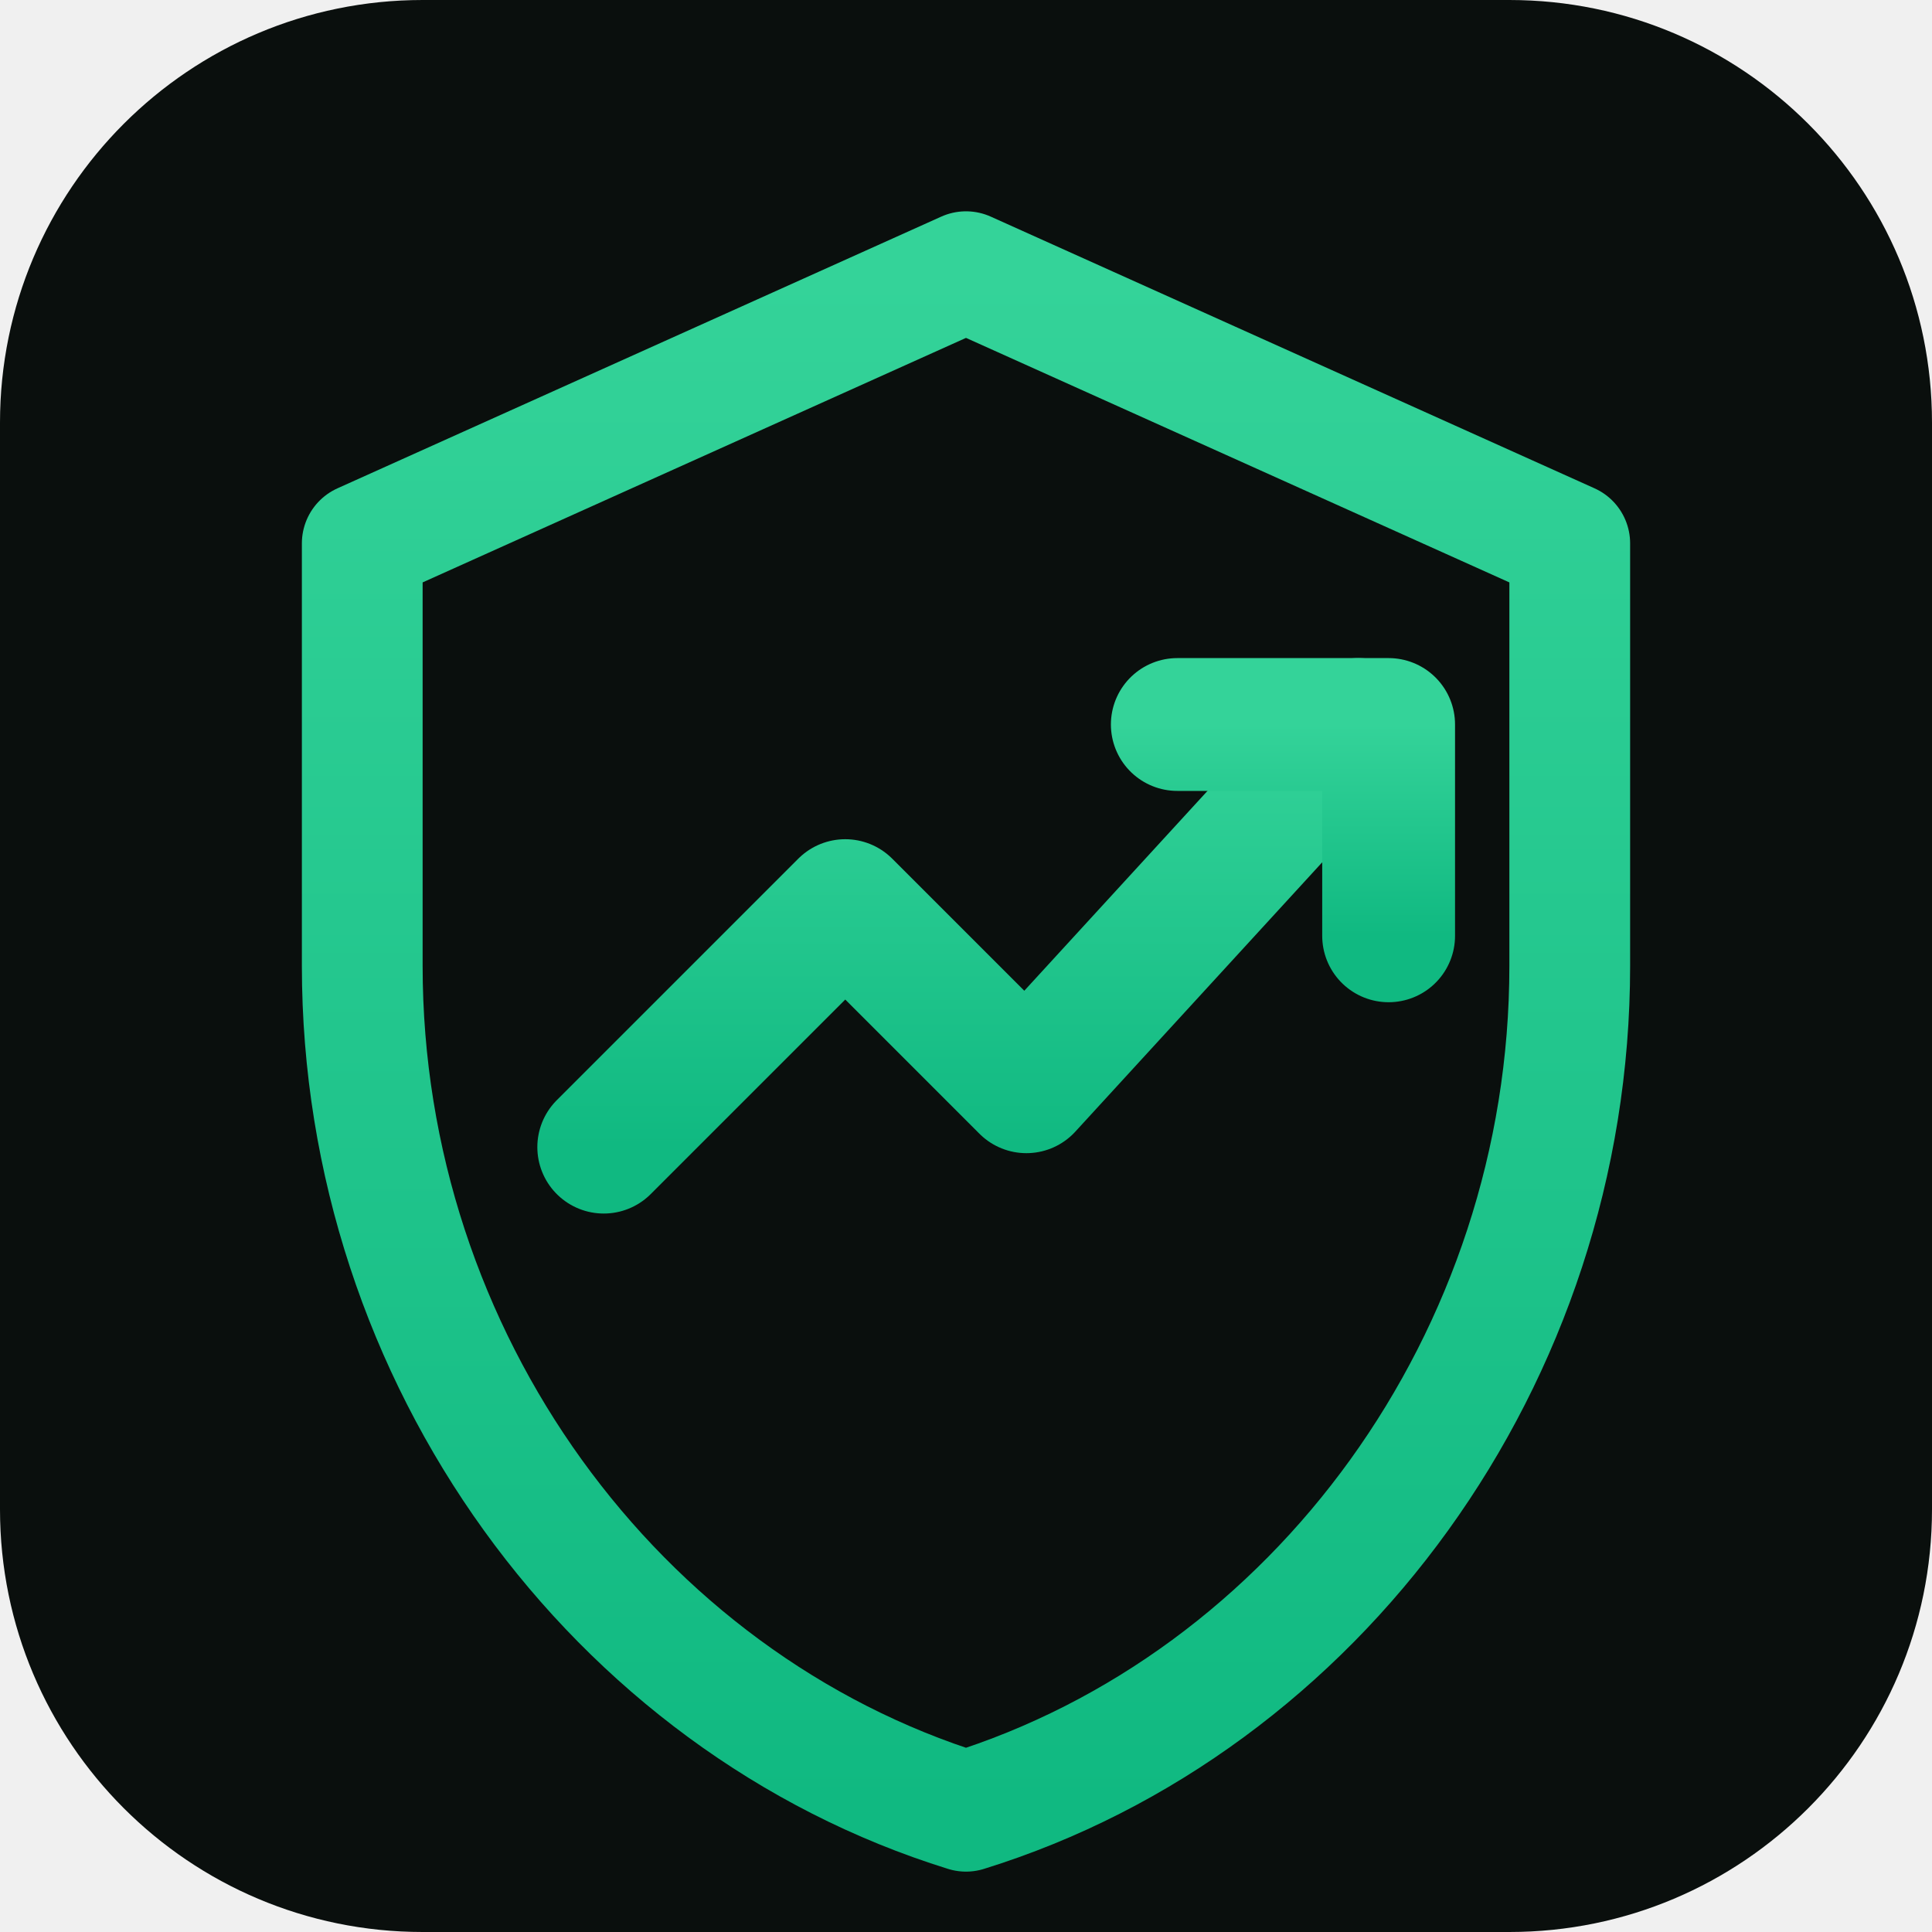
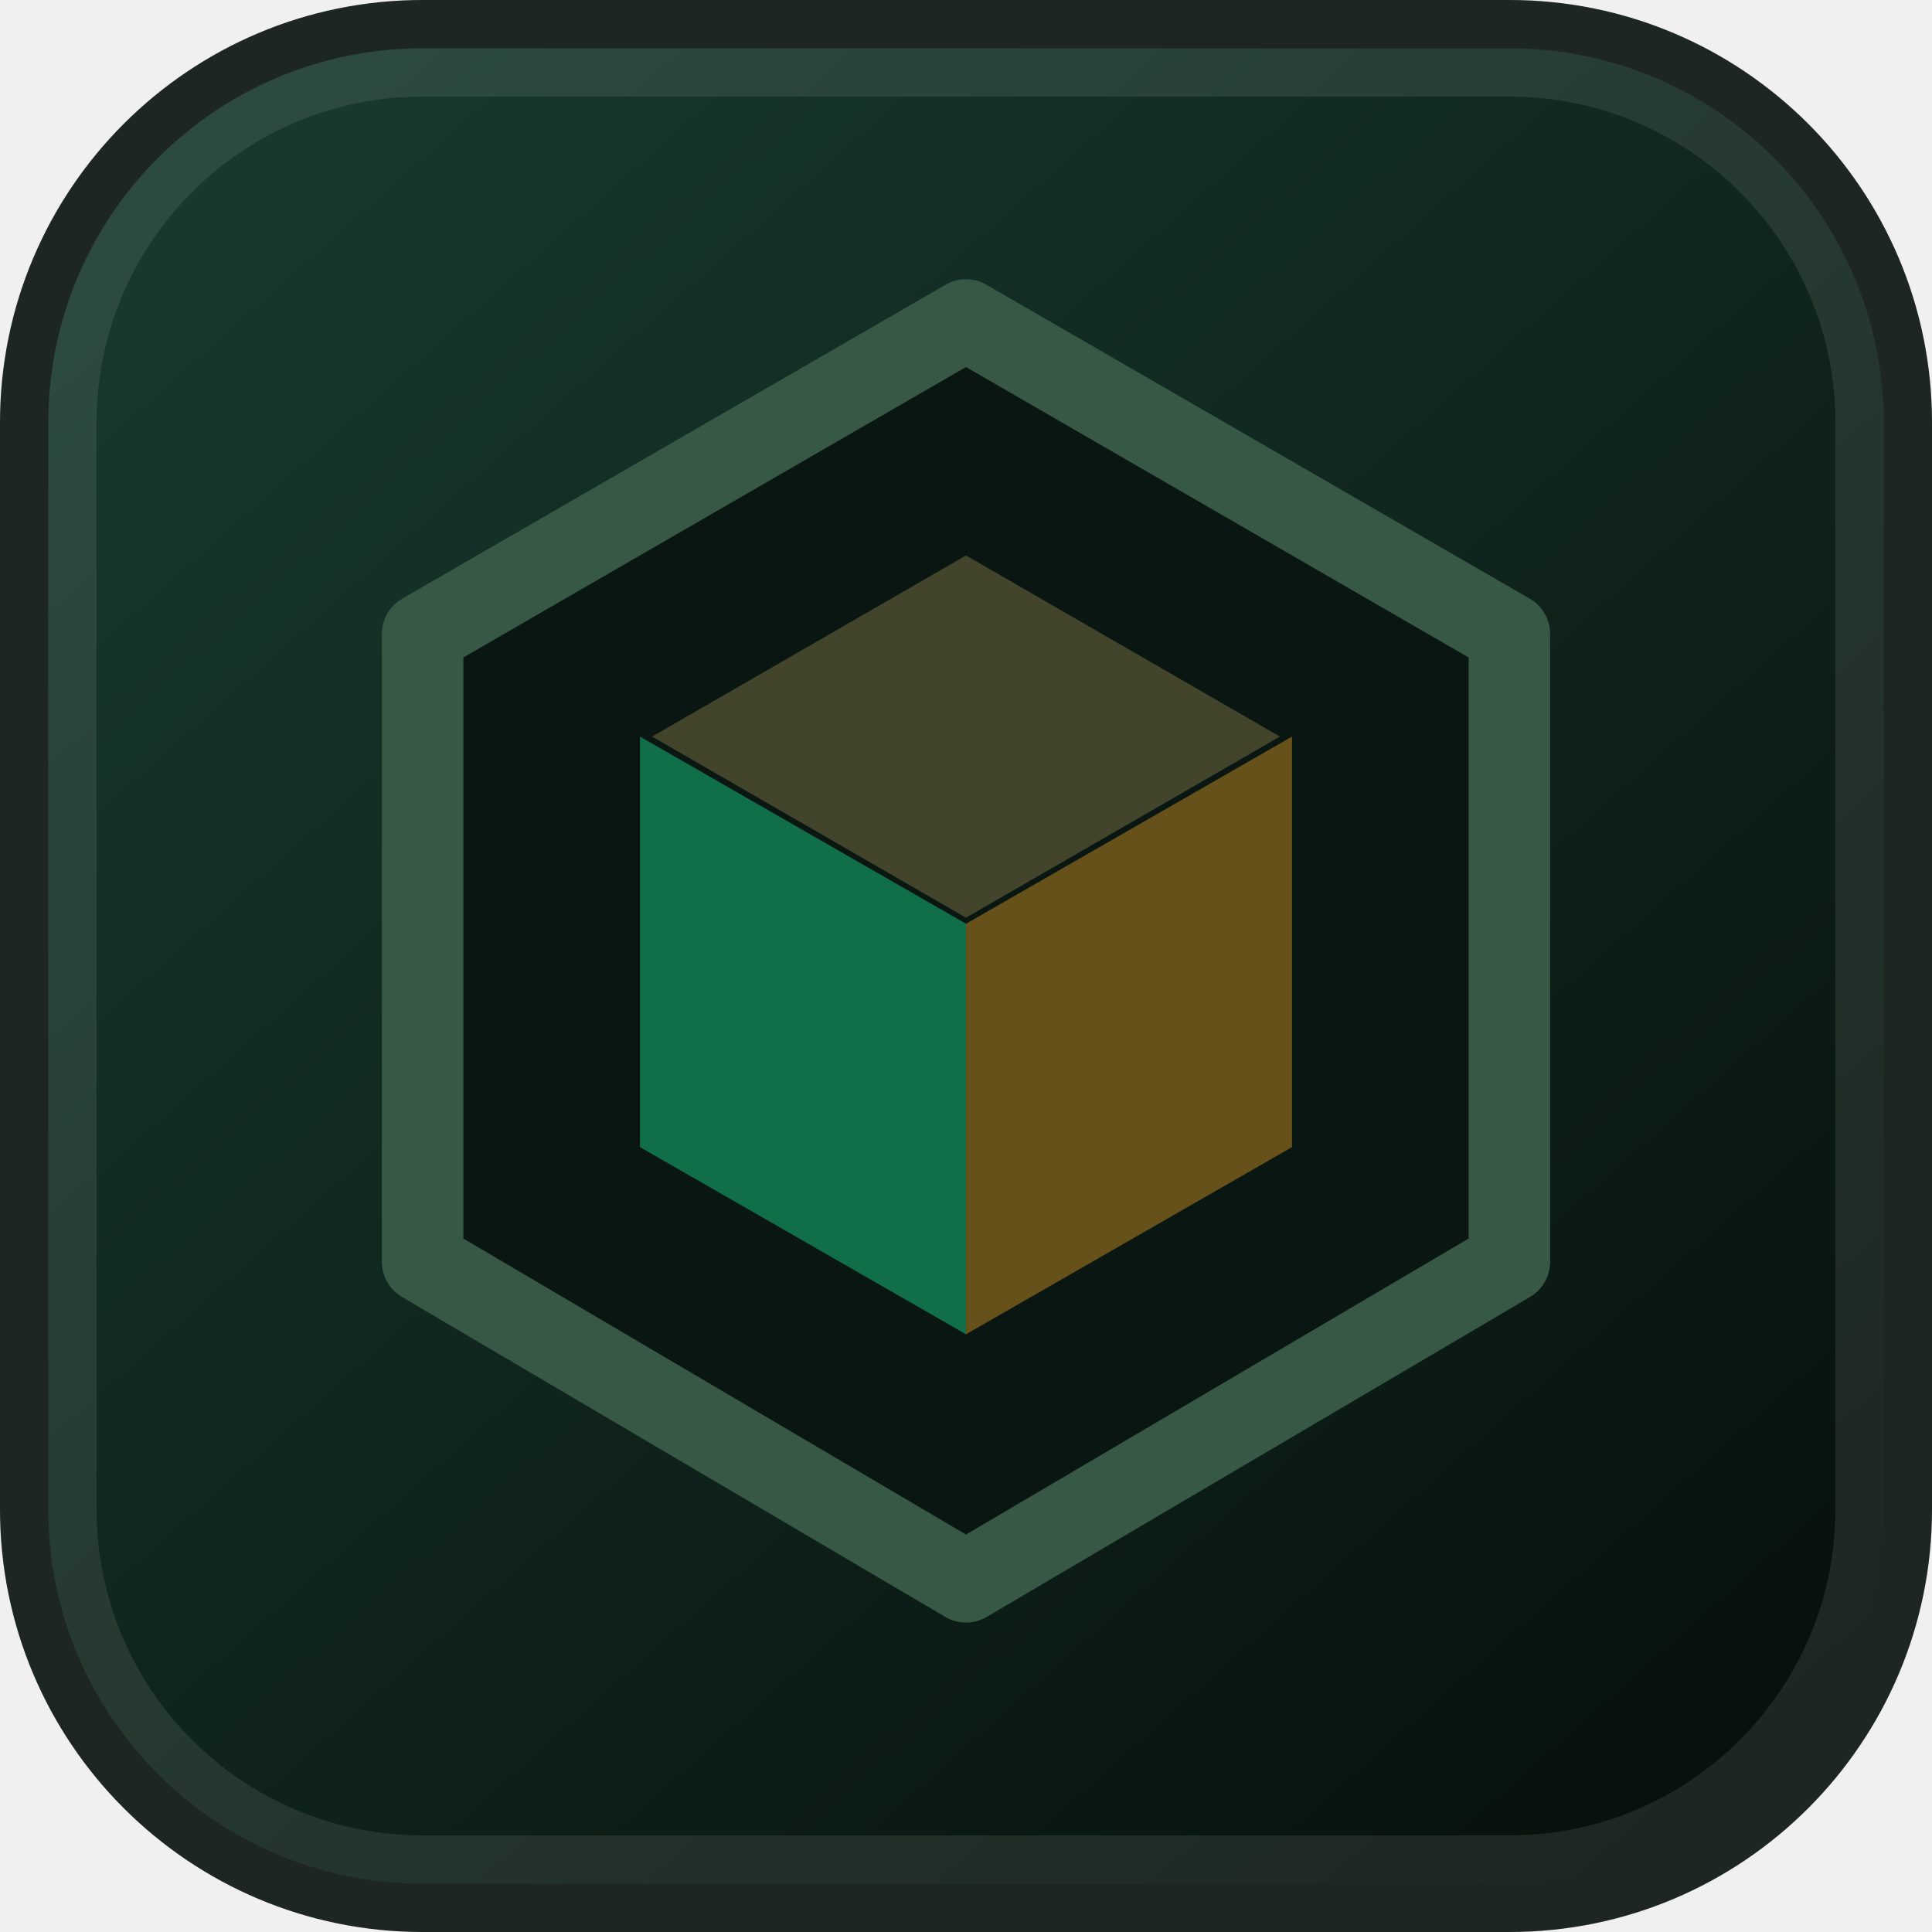
<svg xmlns="http://www.w3.org/2000/svg" viewBox="0 0 32 32" width="32" height="32">
  <defs>
-     <linearGradient id="g" x1="0" y1="0" x2="0" y2="1">
-       <stop offset="0%" stop-color="#34d399" />
-       <stop offset="100%" stop-color="#10b981" />
+     <linearGradient id="bg" x1="4" y1="3" x2="28" y2="30" gradientUnits="userSpaceOnUse">
+       <stop offset="0" stop-color="#18382d" />
+       <stop offset="1" stop-color="#07110d" />
    </linearGradient>
  </defs>
-   <rect width="32" height="32" rx="7" fill="#0a0f0d" />
-   <path d="M16 4.5L6 9v7c0 6.5 4.2 12.2 10 14 5.8-1.8 10-7.5 10-14V9L16 4.5z" fill="none" stroke="url(#g)" stroke-width="2" stroke-linejoin="round" />
-   <path d="M10 19l4-4 3 3 5.5-6" fill="none" stroke="url(#g)" stroke-width="2.2" stroke-linecap="round" stroke-linejoin="round" />
-   <path d="M19.5 12H23v3.5" fill="none" stroke="url(#g)" stroke-width="2.2" stroke-linecap="round" stroke-linejoin="round" />
+   <rect width="32" height="32" rx="7" fill="#07110d" />
+   <rect x="0.8" y="0.8" width="30.4" height="30.4" rx="6.2" fill="url(#bg)" stroke="#ffffff" stroke-opacity="0.09" stroke-width="1.6" />
+   <path d="M16 5.3 25 10.5v10.4L16 26.2 7 20.9V10.5L16 5.3Z" fill="#091611" stroke="#365845" stroke-width="1.35" stroke-linejoin="round" />
+   <path d="M10.6 19V12.2l5.4 3.1v6.8L10.6 19Z" fill="#19c783" fill-opacity="0.5" />
+   <path d="M21.4 19V12.2L16 15.3v6.8l5.4-3.1Z" fill="#d79a2a" fill-opacity="0.45" />
+   <path d="M10.8 12.2 16 9.2l5.2 3-5.2 3-5.2-3Z" fill="#f6d77f" fill-opacity="0.24" />
</svg>
